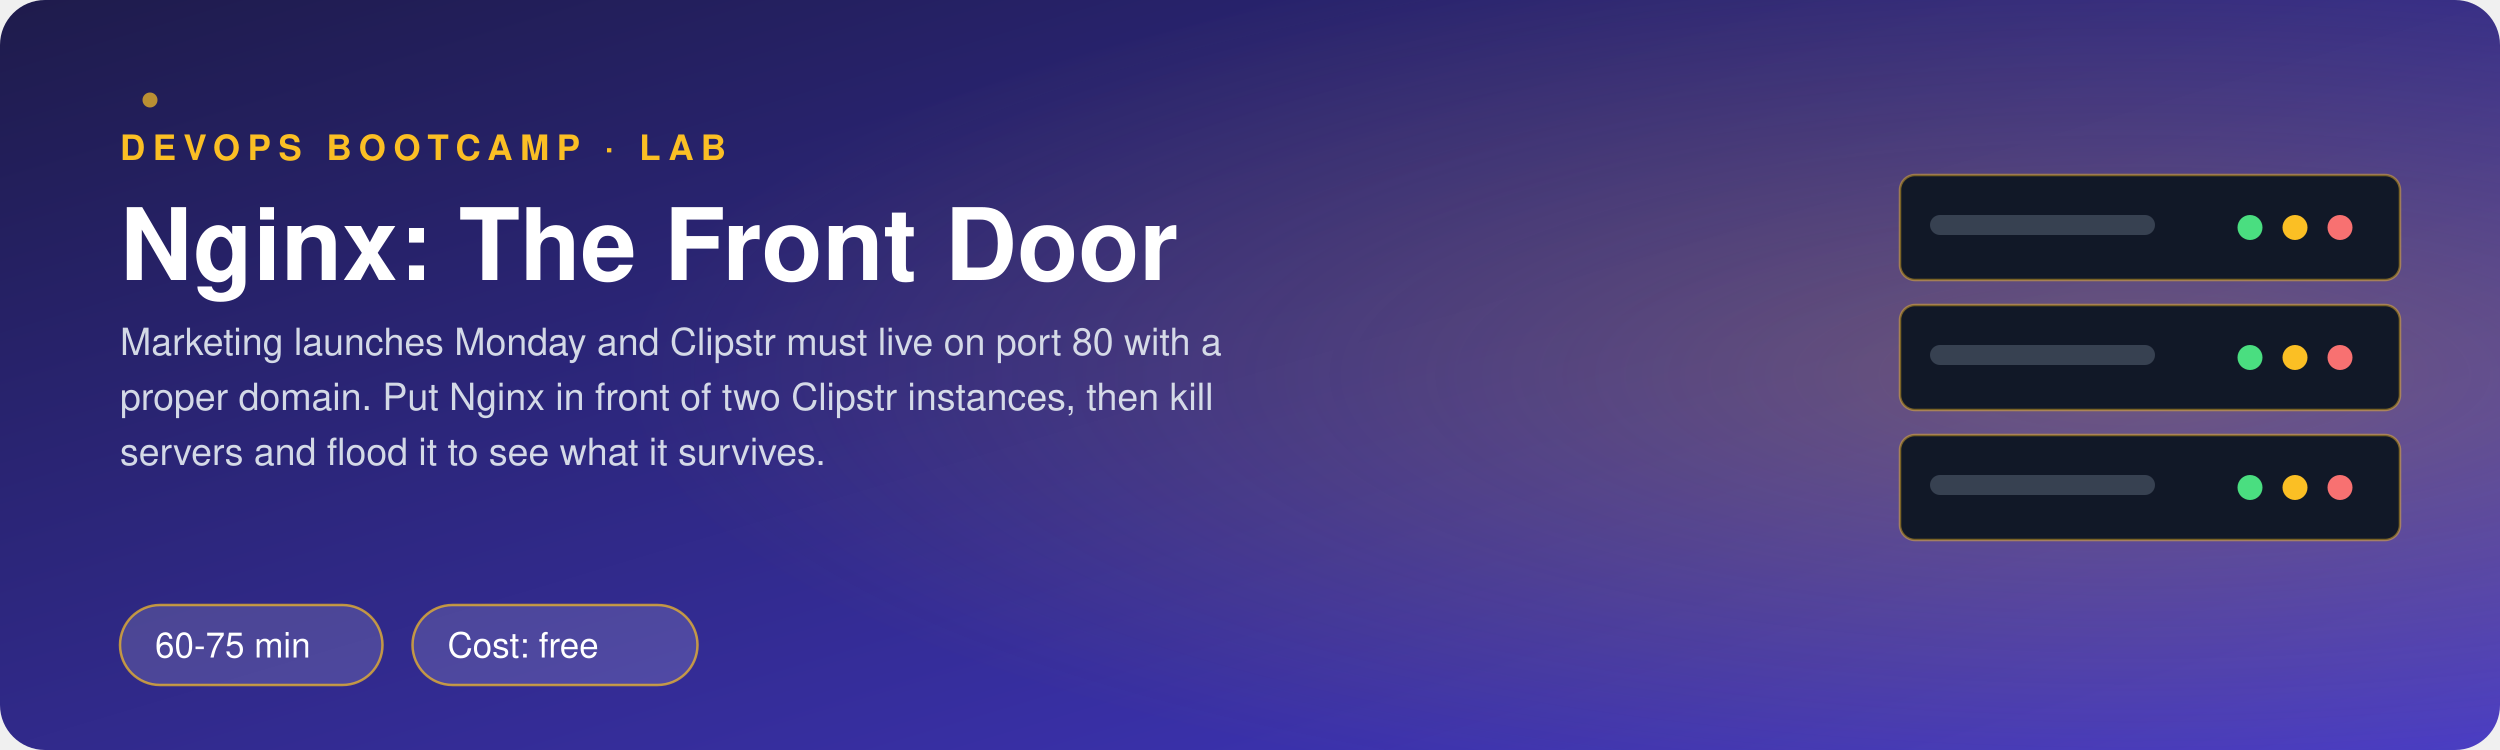
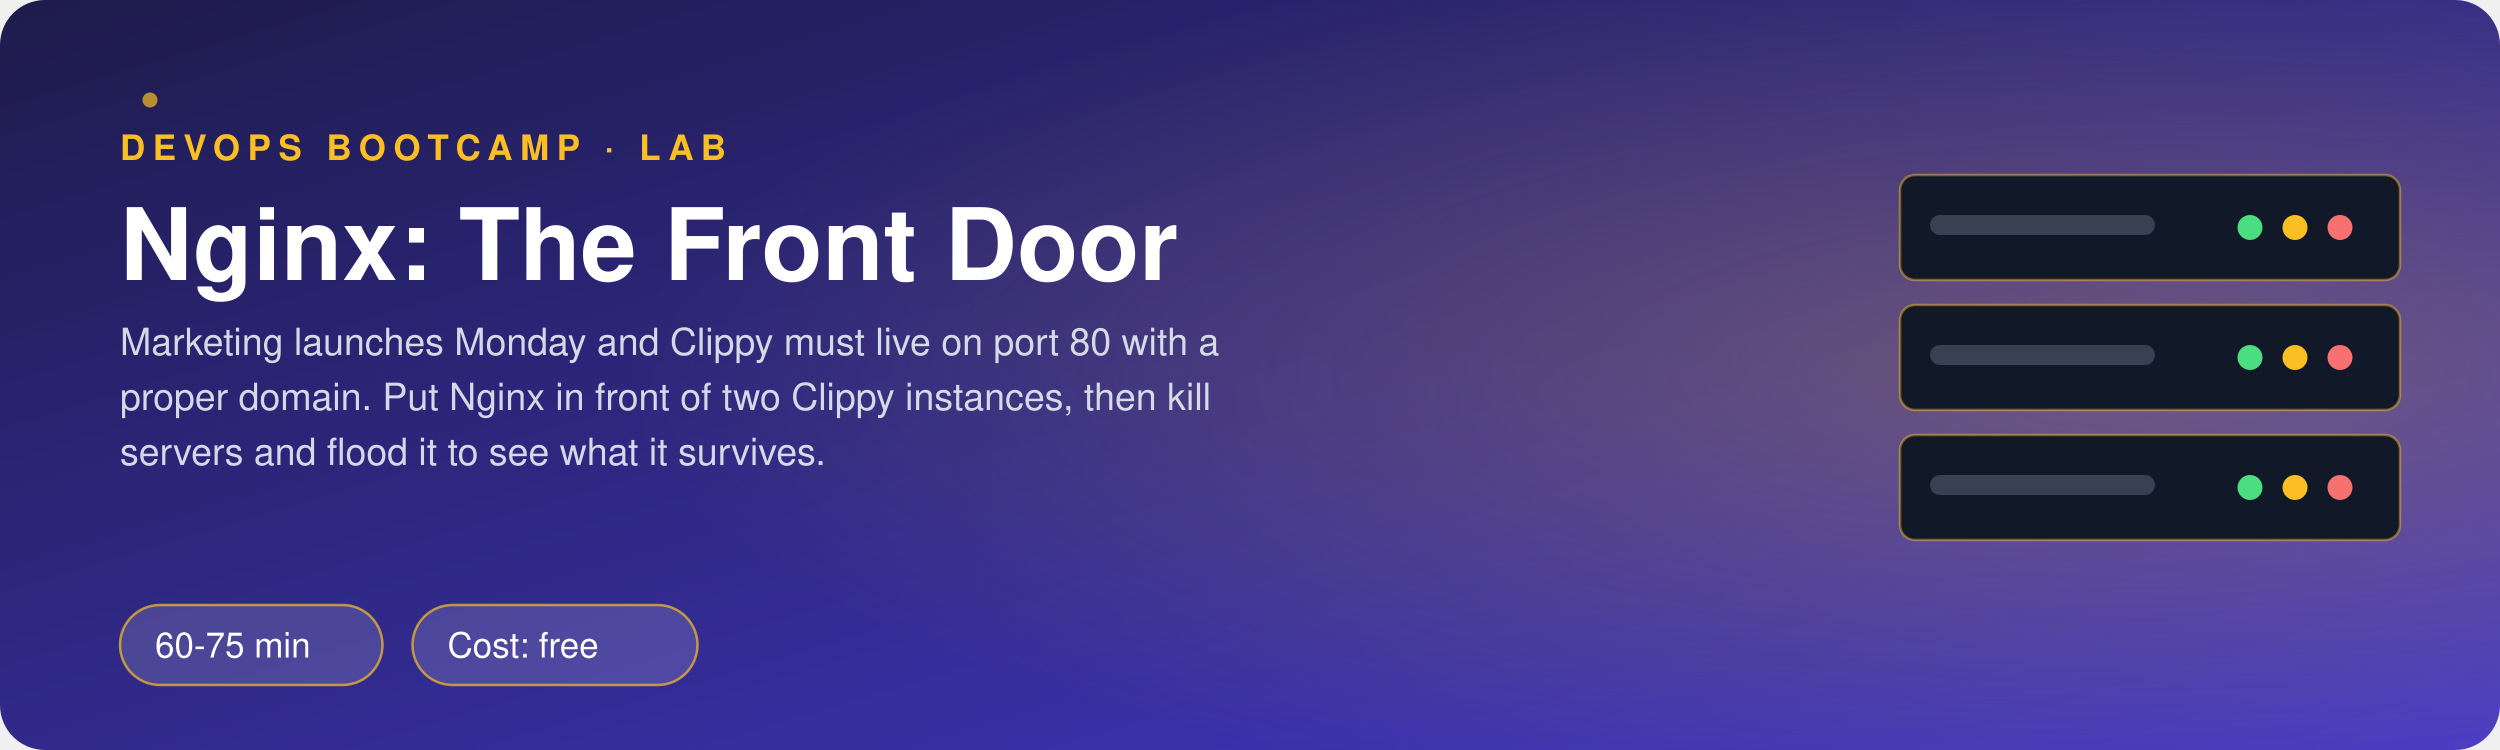
<svg xmlns="http://www.w3.org/2000/svg" width="1000" height="300" viewBox="0 0 1000 300" role="img" aria-label="Nginx: The Front Door">
  <defs>
    <linearGradient id="bg" x1="0" y1="0" x2="1" y2="1">
      <stop offset="0" stop-color="#1e1b4b" />
      <stop offset="1" stop-color="#4338ca" />
    </linearGradient>
    <radialGradient id="glow" cx=".85" cy=".5" r=".6">
      <stop offset="0" stop-color="#fbbf24" stop-opacity=".28" />
      <stop offset="1" stop-color="#fbbf24" stop-opacity="0" />
    </radialGradient>
  </defs>
  <rect width="1000" height="300" rx="18" fill="url(#bg)" />
  <rect width="1000" height="300" rx="18" fill="url(#glow)" />
  <circle cx="60" cy="40" r="3" fill="#fbbf24" opacity=".7">
    <animate attributeName="opacity" values=".2;.9;.2" dur="3s" repeatCount="indefinite" />
  </circle>
  <text x="48" y="64" font-size="14" letter-spacing="3" fill="#fbbf24" font-family="Segoe UI,Helvetica,Arial,sans-serif" font-weight="700">DEVOPS BOOTCAMP · LAB</text>
  <text x="48" y="112" font-size="40" font-weight="800" fill="#ffffff" font-family="Segoe UI,Helvetica,Arial,sans-serif">Nginx: The Front Door</text>
-   <text x="48" y="142" font-size="15" fill="#e2e8f0" opacity=".92" font-family="Segoe UI,Helvetica,Arial,sans-serif">Marketing launches Monday and Clipstr must live on port 80 with a</text>
-   <text x="48" y="164" font-size="15" fill="#e2e8f0" opacity=".92" font-family="Segoe UI,Helvetica,Arial,sans-serif">proper domain. Put Nginx in front of two Clipstr instances, then kill</text>
+   <text x="48" y="142" font-size="15" fill="#e2e8f0" opacity=".92" font-family="Segoe UI,Helvetica,Arial,sans-serif">Marketing launches Monday and Clippy must live on port 80 with a</text>
+   <text x="48" y="164" font-size="15" fill="#e2e8f0" opacity=".92" font-family="Segoe UI,Helvetica,Arial,sans-serif">proper domain. Put Nginx in front of two Clippy instances, then kill</text>
  <text x="48" y="186" font-size="15" fill="#e2e8f0" opacity=".92" font-family="Segoe UI,Helvetica,Arial,sans-serif">servers and flood it to see what it survives.</text>
  <rect x="48" y="242" width="105" height="32" rx="16" fill="#ffffff" fill-opacity=".14" stroke="#fbbf24" stroke-opacity=".7" />
  <text x="62" y="263" font-size="14" fill="#ffffff" font-family="Segoe UI,Helvetica,Arial,sans-serif">60-75 min</text>
  <rect x="165" y="242" width="114" height="32" rx="16" fill="#ffffff" fill-opacity=".14" stroke="#fbbf24" stroke-opacity=".7" />
  <text x="179" y="263" font-size="14" fill="#ffffff" font-family="Segoe UI,Helvetica,Arial,sans-serif">Cost: free</text>
  <g transform="translate(750,50)">
    <rect x="10" y="20" width="200" height="42" rx="6" fill="#111827" stroke="#fbbf24" stroke-opacity=".45" />
    <rect x="22" y="36" width="90" height="8" rx="4" fill="#374151" />
    <circle cx="150" cy="41" r="5" fill="#4ade80">
      <animate attributeName="opacity" values="1;.15;1" dur="1.10s" repeatCount="indefinite" />
    </circle>
    <circle cx="168" cy="41" r="5" fill="#fbbf24">
      <animate attributeName="opacity" values="1;.15;1" dur="1.30s" repeatCount="indefinite" />
    </circle>
    <circle cx="186" cy="41" r="5" fill="#f87171">
      <animate attributeName="opacity" values="1;.15;1" dur="1.50s" repeatCount="indefinite" />
    </circle>
    <rect x="10" y="72" width="200" height="42" rx="6" fill="#111827" stroke="#fbbf24" stroke-opacity=".45" />
    <rect x="22" y="88" width="90" height="8" rx="4" fill="#374151" />
    <circle cx="150" cy="93" r="5" fill="#4ade80">
      <animate attributeName="opacity" values="1;.15;1" dur="1.45s" repeatCount="indefinite" />
    </circle>
    <circle cx="168" cy="93" r="5" fill="#fbbf24">
      <animate attributeName="opacity" values="1;.15;1" dur="1.65s" repeatCount="indefinite" />
    </circle>
    <circle cx="186" cy="93" r="5" fill="#f87171">
      <animate attributeName="opacity" values="1;.15;1" dur="1.85s" repeatCount="indefinite" />
    </circle>
    <rect x="10" y="124" width="200" height="42" rx="6" fill="#111827" stroke="#fbbf24" stroke-opacity=".45" />
    <rect x="22" y="140" width="90" height="8" rx="4" fill="#374151" />
    <circle cx="150" cy="145" r="5" fill="#4ade80">
      <animate attributeName="opacity" values="1;.15;1" dur="1.80s" repeatCount="indefinite" />
    </circle>
    <circle cx="168" cy="145" r="5" fill="#fbbf24">
      <animate attributeName="opacity" values="1;.15;1" dur="2.00s" repeatCount="indefinite" />
    </circle>
    <circle cx="186" cy="145" r="5" fill="#f87171">
      <animate attributeName="opacity" values="1;.15;1" dur="2.20s" repeatCount="indefinite" />
    </circle>
    <animateTransform attributeName="transform" type="translate" values="0,0;0,-4;0,0" dur="4s" repeatCount="indefinite" additive="sum" />
  </g>
</svg>
